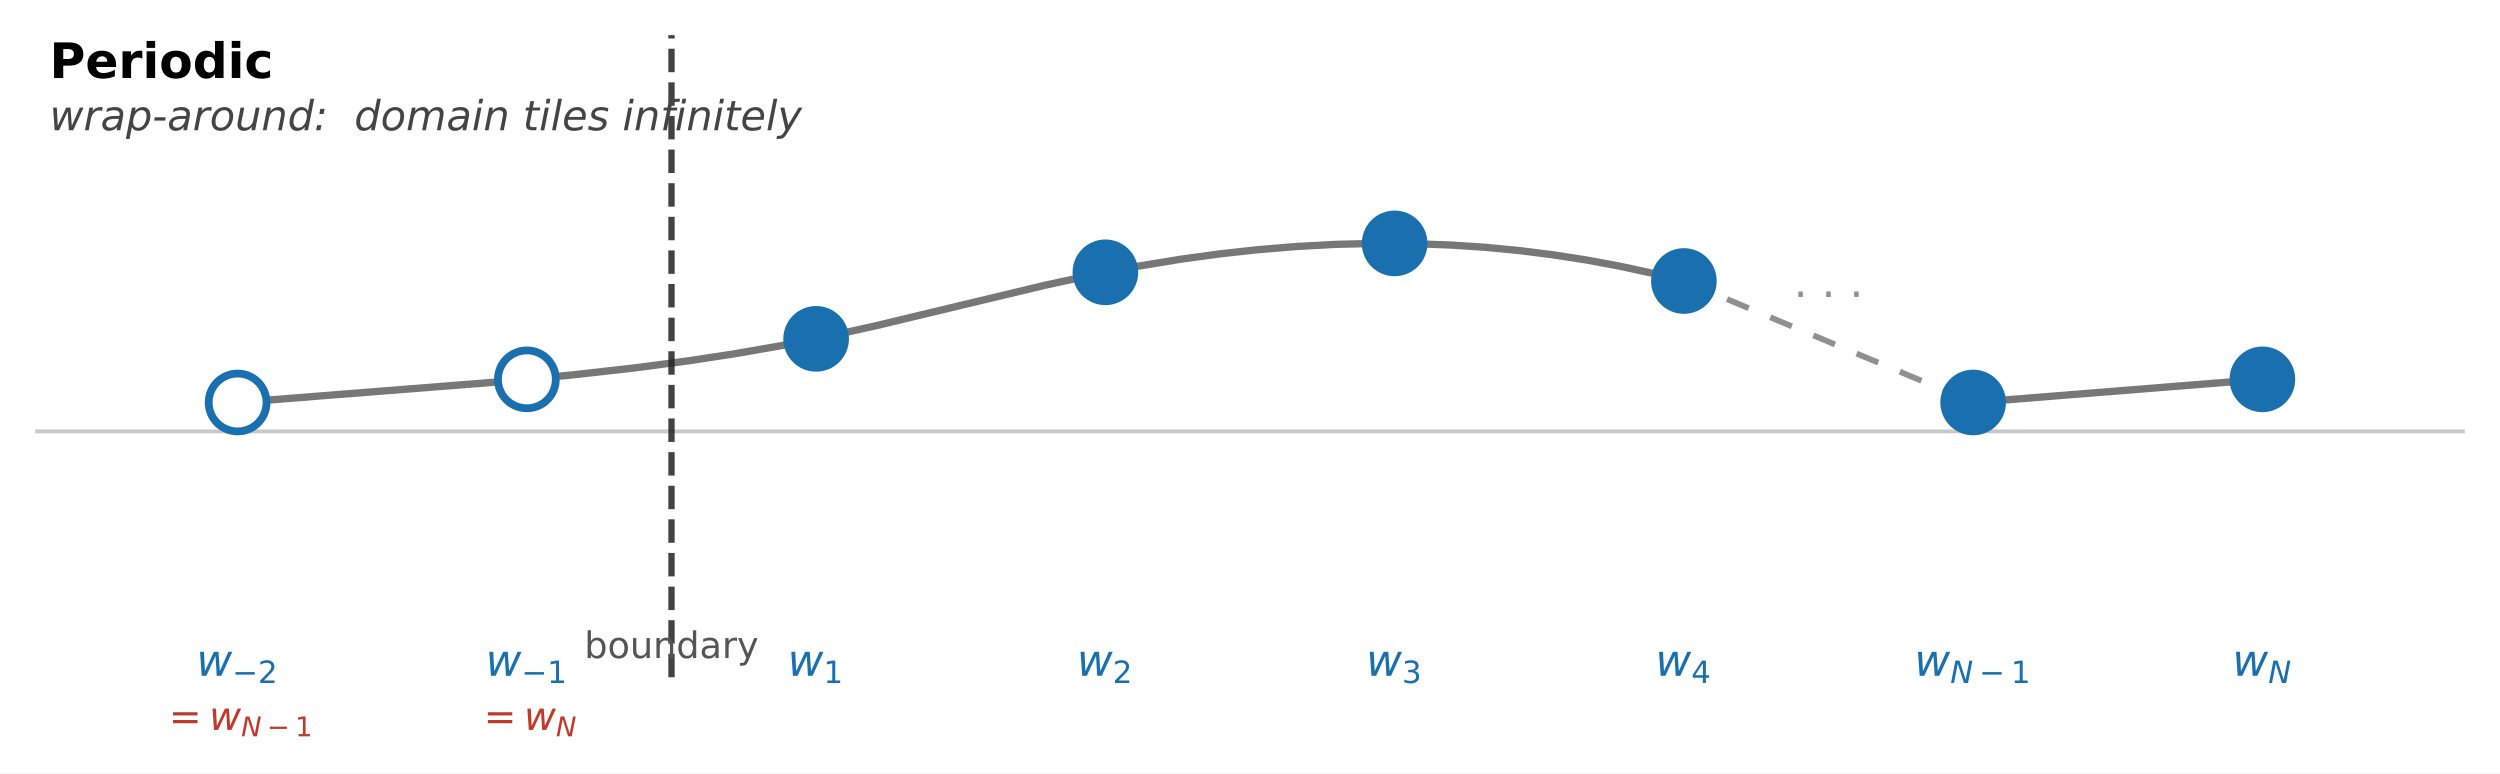
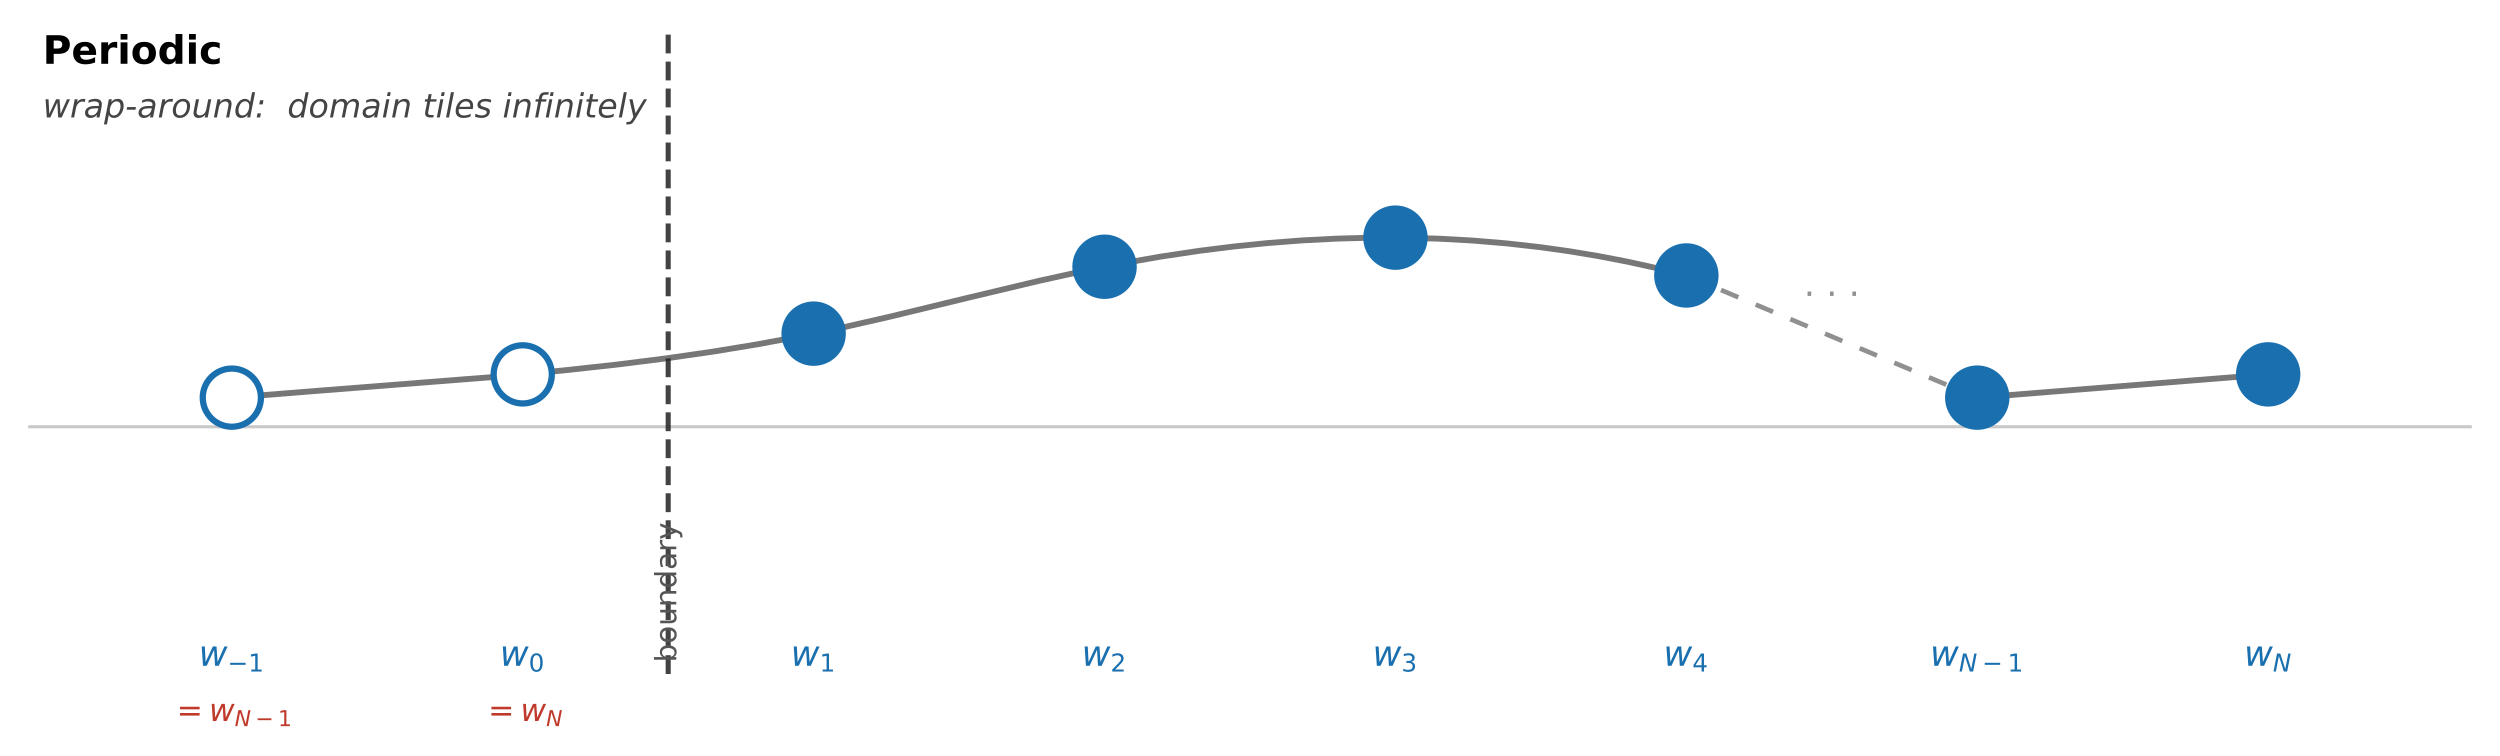
- <svg xmlns="http://www.w3.org/2000/svg" xmlns:xlink="http://www.w3.org/1999/xlink" width="512.4pt" height="158.5pt" viewBox="0 0 512.4 158.5" version="1.1">
+ <svg xmlns="http://www.w3.org/2000/svg" xmlns:xlink="http://www.w3.org/1999/xlink" width="638.4pt" height="193pt" viewBox="0 0 638.4 193" version="1.1">
  <defs>
    <style type="text/css">*{stroke-linejoin: round; stroke-linecap: butt}</style>
  </defs>
  <g id="figure_1">
    <g id="patch_1">
-       <path d="M 0 158.5  L 512.4 158.5  L 512.4 0  L 0 0  z " style="fill: #ffffff" />
+       <path d="M 0 193  L 638.4 193  L 638.4 0  L 0 0  z " style="fill: #ffffff" />
    </g>
    <g id="axes_1">
      <g id="line2d_1">
-         <path d="M 7.2 88.421  L 505.2 88.421  " clip-path="url(#pb1c1eb8bb1)" style="fill: none; stroke: #c8c8c8; stroke-width: 0.8; stroke-linecap: square" />
+         <path d="M 7.2 108.971  L 631.2 108.971  " clip-path="url(#p75dd907934)" style="fill: none; stroke: #c8c8c8; stroke-width: 0.8; stroke-linecap: square" />
      </g>
      <g id="line2d_2">
-         <path d="M 48.7 82.493  L 69.519 80.844  L 102.236 78.266  L 117.107 76.86  L 129.995 75.415  L 140.9 73.978  L 150.814 72.468  L 160.728 70.733  L 169.651 68.955  L 179.565 66.752  L 194.436 63.186  L 214.264 58.444  L 224.178 56.293  L 233.1 54.585  L 242.023 53.123  L 249.954 52.04  L 257.885 51.169  L 265.817 50.515  L 273.748 50.087  L 281.679 49.892  L 289.61 49.938  L 297.541 50.23  L 304.481 50.695  L 311.421 51.36  L 318.361 52.23  L 325.301 53.31  L 332.24 54.604  L 339.18 56.117  L 345.129 57.593  L 345.129 57.593  " clip-path="url(#pb1c1eb8bb1)" style="fill: none; stroke: #555555; stroke-opacity: 0.8; stroke-width: 1.5; stroke-linecap: square" />
+         <path d="M 59.2 101.543  L 81.56 99.76  L 126.281 96.247  L 143.672 94.612  L 157.337 93.12  L 169.759 91.56  L 182.181 89.77  L 193.361 87.932  L 204.542 85.85  L 214.48 83.779  L 226.902 80.947  L 246.778 76.137  L 265.411 71.694  L 276.591 69.23  L 286.529 67.254  L 296.467 65.517  L 306.405 64.031  L 315.101 62.944  L 323.796 62.062  L 332.492 61.392  L 341.188 60.938  L 349.883 60.708  L 358.579 60.708  L 367.275 60.943  L 375.97 61.42  L 384.666 62.145  L 393.361 63.124  L 400.815 64.17  L 408.268 65.411  L 415.722 66.851  L 423.175 68.494  L 430.629 70.343  L 430.629 70.343  " clip-path="url(#p75dd907934)" style="fill: none; stroke: #555555; stroke-opacity: 0.8; stroke-width: 1.5; stroke-linecap: square" />
      </g>
      <g id="line2d_3">
-         <path d="M 345.129 57.593  L 404.414 82.493  " clip-path="url(#pb1c1eb8bb1)" style="fill: none; stroke-dasharray: 4.8,4.8; stroke-dashoffset: 0; stroke: #555555; stroke-opacity: 0.65; stroke-width: 1.2" />
+         <path d="M 430.629 70.343  L 504.914 101.543  " clip-path="url(#p75dd907934)" style="fill: none; stroke-dasharray: 4.8,4.8; stroke-dashoffset: 0; stroke: #555555; stroke-opacity: 0.65; stroke-width: 1.2" />
      </g>
      <g id="line2d_4">
-         <path d="M 404.414 82.493  L 463.7 77.75  " clip-path="url(#pb1c1eb8bb1)" style="fill: none; stroke: #555555; stroke-opacity: 0.8; stroke-width: 1.5; stroke-linecap: square" />
+         <path d="M 504.914 101.543  L 579.2 95.6  " clip-path="url(#p75dd907934)" style="fill: none; stroke: #555555; stroke-opacity: 0.8; stroke-width: 1.5; stroke-linecap: square" />
      </g>
      <g id="text_1">
-         <g style="fill: #555555; opacity: 0.65" transform="translate(367.6206 63.42828) scale(0.09 -0.09)">
+         <g style="fill: #555555; opacity: 0.65" transform="translate(460.6206 78.12828) scale(0.09 -0.09)">
          <defs>
            <path id="DejaVuSans-b7" d="M 684 2619  L 1344 2619  L 1344 1825  L 684 1825  L 684 2619  z " transform="scale(0.015625)" />
            <path id="DejaVuSans-20" transform="scale(0.015625)" />
          </defs>
          <use xlink:href="#DejaVuSans-b7" />
          <use xlink:href="#DejaVuSans-20" transform="translate(31.78711 0)" />
          <use xlink:href="#DejaVuSans-b7" transform="translate(63.57422 0)" />
          <use xlink:href="#DejaVuSans-20" transform="translate(95.36133 0)" />
          <use xlink:href="#DejaVuSans-b7" transform="translate(127.1484 0)" />
        </g>
      </g>
      <g id="line2d_5">
-         <path d="M 137.629 138.814  L 137.629 7.2  " clip-path="url(#pb1c1eb8bb1)" style="fill: none; stroke-dasharray: 4.81,2.08; stroke-dashoffset: 0; stroke: #222222; stroke-opacity: 0.85; stroke-width: 1.3" />
+         <path d="M 170.629 172.114  L 170.629 7.2  " clip-path="url(#p75dd907934)" style="fill: none; stroke-dasharray: 4.81,2.08; stroke-dashoffset: 0; stroke: #222222; stroke-opacity: 0.85; stroke-width: 1.3" />
      </g>
      <g id="text_2">
-         <g style="fill: #555555" transform="translate(119.7604 134.8831) scale(0.075 -0.075)">
+         <g style="fill: #555555" transform="translate(172.6981 169.1429) rotate(-90) scale(0.075 -0.075)">
          <defs>
            <path id="DejaVuSans-62" d="M 3116 1747  Q 3116 2381 2855 2742  Q 2594 3103 2138 3103  Q 1681 3103 1420 2742  Q 1159 2381 1159 1747  Q 1159 1113 1420 752  Q 1681 391 2138 391  Q 2594 391 2855 752  Q 3116 1113 3116 1747  z M 1159 2969  Q 1341 3281 1617 3432  Q 1894 3584 2278 3584  Q 2916 3584 3314 3078  Q 3713 2572 3713 1747  Q 3713 922 3314 415  Q 2916 -91 2278 -91  Q 1894 -91 1617 61  Q 1341 213 1159 525  L 1159 0  L 581 0  L 581 4863  L 1159 4863  L 1159 2969  z " transform="scale(0.015625)" />
            <path id="DejaVuSans-6f" d="M 1959 3097  Q 1497 3097 1228 2736  Q 959 2375 959 1747  Q 959 1119 1226 758  Q 1494 397 1959 397  Q 2419 397 2687 759  Q 2956 1122 2956 1747  Q 2956 2369 2687 2733  Q 2419 3097 1959 3097  z M 1959 3584  Q 2709 3584 3137 3096  Q 3566 2609 3566 1747  Q 3566 888 3137 398  Q 2709 -91 1959 -91  Q 1206 -91 779 398  Q 353 888 353 1747  Q 353 2609 779 3096  Q 1206 3584 1959 3584  z " transform="scale(0.015625)" />
            <path id="DejaVuSans-75" d="M 544 1381  L 544 3500  L 1119 3500  L 1119 1403  Q 1119 906 1312 657  Q 1506 409 1894 409  Q 2359 409 2629 706  Q 2900 1003 2900 1516  L 2900 3500  L 3475 3500  L 3475 0  L 2900 0  L 2900 538  Q 2691 219 2414 64  Q 2138 -91 1772 -91  Q 1169 -91 856 284  Q 544 659 544 1381  z M 1991 3584  L 1991 3584  z " transform="scale(0.015625)" />
            <path id="DejaVuSans-6e" d="M 3513 2113  L 3513 0  L 2938 0  L 2938 2094  Q 2938 2591 2744 2837  Q 2550 3084 2163 3084  Q 1697 3084 1428 2787  Q 1159 2491 1159 1978  L 1159 0  L 581 0  L 581 3500  L 1159 3500  L 1159 2956  Q 1366 3272 1645 3428  Q 1925 3584 2291 3584  Q 2894 3584 3203 3211  Q 3513 2838 3513 2113  z " transform="scale(0.015625)" />
            <path id="DejaVuSans-64" d="M 2906 2969  L 2906 4863  L 3481 4863  L 3481 0  L 2906 0  L 2906 525  Q 2725 213 2448 61  Q 2172 -91 1784 -91  Q 1150 -91 751 415  Q 353 922 353 1747  Q 353 2572 751 3078  Q 1150 3584 1784 3584  Q 2172 3584 2448 3432  Q 2725 3281 2906 2969  z M 947 1747  Q 947 1113 1208 752  Q 1469 391 1925 391  Q 2381 391 2643 752  Q 2906 1113 2906 1747  Q 2906 2381 2643 2742  Q 2381 3103 1925 3103  Q 1469 3103 1208 2742  Q 947 2381 947 1747  z " transform="scale(0.015625)" />
            <path id="DejaVuSans-61" d="M 2194 1759  Q 1497 1759 1228 1600  Q 959 1441 959 1056  Q 959 750 1161 570  Q 1363 391 1709 391  Q 2188 391 2477 730  Q 2766 1069 2766 1631  L 2766 1759  L 2194 1759  z M 3341 1997  L 3341 0  L 2766 0  L 2766 531  Q 2569 213 2275 61  Q 1981 -91 1556 -91  Q 1019 -91 701 211  Q 384 513 384 1019  Q 384 1609 779 1909  Q 1175 2209 1959 2209  L 2766 2209  L 2766 2266  Q 2766 2663 2505 2880  Q 2244 3097 1772 3097  Q 1472 3097 1187 3025  Q 903 2953 641 2809  L 641 3341  Q 956 3463 1253 3523  Q 1550 3584 1831 3584  Q 2591 3584 2966 3190  Q 3341 2797 3341 1997  z " transform="scale(0.015625)" />
            <path id="DejaVuSans-72" d="M 2631 2963  Q 2534 3019 2420 3045  Q 2306 3072 2169 3072  Q 1681 3072 1420 2755  Q 1159 2438 1159 1844  L 1159 0  L 581 0  L 581 3500  L 1159 3500  L 1159 2956  Q 1341 3275 1631 3429  Q 1922 3584 2338 3584  Q 2397 3584 2469 3576  Q 2541 3569 2628 3553  L 2631 2963  z " transform="scale(0.015625)" />
            <path id="DejaVuSans-79" d="M 2059 -325  Q 1816 -950 1584 -1140  Q 1353 -1331 966 -1331  L 506 -1331  L 506 -850  L 844 -850  Q 1081 -850 1212 -737  Q 1344 -625 1503 -206  L 1606 56  L 191 3500  L 800 3500  L 1894 763  L 2988 3500  L 3597 3500  L 2059 -325  z " transform="scale(0.015625)" />
          </defs>
          <use xlink:href="#DejaVuSans-62" />
          <use xlink:href="#DejaVuSans-6f" transform="translate(63.47656 0)" />
          <use xlink:href="#DejaVuSans-75" transform="translate(124.6582 0)" />
          <use xlink:href="#DejaVuSans-6e" transform="translate(188.0371 0)" />
          <use xlink:href="#DejaVuSans-64" transform="translate(251.416 0)" />
          <use xlink:href="#DejaVuSans-61" transform="translate(314.8926 0)" />
          <use xlink:href="#DejaVuSans-72" transform="translate(376.1719 0)" />
          <use xlink:href="#DejaVuSans-79" transform="translate(417.2852 0)" />
        </g>
      </g>
      <g id="text_3">
-         <g style="fill: #1a6faf" transform="translate(40.24 138.5386) scale(0.09 -0.09)">
+         <g style="fill: #1a6faf" transform="translate(50.74 170.0386) scale(0.09 -0.09)">
          <defs>
            <path id="DejaVuSans-Oblique-77" d="M 544 3500  L 1113 3500  L 1259 684  L 2566 3500  L 3231 3500  L 3425 684  L 4666 3500  L 5241 3500  L 3641 0  L 2969 0  L 2797 2900  L 1459 0  L 781 0  L 544 3500  z " transform="scale(0.015625)" />
            <path id="DejaVuSans-2212" d="M 678 2272  L 4684 2272  L 4684 1741  L 678 1741  L 678 2272  z " transform="scale(0.015625)" />
-             <path id="DejaVuSans-32" d="M 1228 531  L 3431 531  L 3431 0  L 469 0  L 469 531  Q 828 903 1448 1529  Q 2069 2156 2228 2338  Q 2531 2678 2651 2914  Q 2772 3150 2772 3378  Q 2772 3750 2511 3984  Q 2250 4219 1831 4219  Q 1534 4219 1204 4116  Q 875 4013 500 3803  L 500 4441  Q 881 4594 1212 4672  Q 1544 4750 1819 4750  Q 2544 4750 2975 4387  Q 3406 4025 3406 3419  Q 3406 3131 3298 2873  Q 3191 2616 2906 2266  Q 2828 2175 2409 1742  Q 1991 1309 1228 531  z " transform="scale(0.015625)" />
+             <path id="DejaVuSans-31" d="M 794 531  L 1825 531  L 1825 4091  L 703 3866  L 703 4441  L 1819 4666  L 2450 4666  L 2450 531  L 3481 531  L 3481 0  L 794 0  L 794 531  z " transform="scale(0.015625)" />
          </defs>
          <use xlink:href="#DejaVuSans-Oblique-77" transform="translate(0 0.3125)" />
          <use xlink:href="#DejaVuSans-2212" transform="translate(81.78711 -16.09375) scale(0.7)" />
-           <use xlink:href="#DejaVuSans-32" transform="translate(140.4395 -16.09375) scale(0.7)" />
+           <use xlink:href="#DejaVuSans-31" transform="translate(140.4395 -16.09375) scale(0.7)" />
        </g>
      </g>
      <g id="text_4">
-         <g style="fill: #c03a2b" transform="translate(33.06 149.6359) scale(0.08 -0.08)">
+         <g style="fill: #c03a2b" transform="translate(43.56 184.1359) scale(0.08 -0.08)">
          <defs>
            <path id="DejaVuSans-3d" d="M 678 2906  L 4684 2906  L 4684 2381  L 678 2381  L 678 2906  z M 678 1631  L 4684 1631  L 4684 1100  L 678 1100  L 678 1631  z " transform="scale(0.015625)" />
            <path id="DejaVuSans-Oblique-4e" d="M 1081 4666  L 1931 4666  L 3219 666  L 4000 4666  L 4616 4666  L 3706 0  L 2853 0  L 1569 4025  L 788 0  L 172 0  L 1081 4666  z " transform="scale(0.015625)" />
-             <path id="DejaVuSans-31" d="M 794 531  L 1825 531  L 1825 4091  L 703 3866  L 703 4441  L 1819 4666  L 2450 4666  L 2450 531  L 3481 531  L 3481 0  L 794 0  L 794 531  z " transform="scale(0.015625)" />
          </defs>
          <use xlink:href="#DejaVuSans-3d" transform="translate(19.48242 0.3125)" />
          <use xlink:href="#DejaVuSans-Oblique-77" transform="translate(122.7539 0.3125)" />
          <use xlink:href="#DejaVuSans-Oblique-4e" transform="translate(204.541 -16.09375) scale(0.7)" />
          <use xlink:href="#DejaVuSans-2212" transform="translate(270.542 -16.09375) scale(0.7)" />
          <use xlink:href="#DejaVuSans-31" transform="translate(342.832 -16.09375) scale(0.7)" />
        </g>
      </g>
      <g id="text_5">
-         <g style="fill: #1a6faf" transform="translate(99.52571 138.5386) scale(0.09 -0.09)">
-           <use xlink:href="#DejaVuSans-Oblique-77" transform="translate(0 0.3125)" />
-           <use xlink:href="#DejaVuSans-2212" transform="translate(81.78711 -16.09375) scale(0.7)" />
-           <use xlink:href="#DejaVuSans-31" transform="translate(140.4395 -16.09375) scale(0.7)" />
+         <g style="fill: #1a6faf" transform="translate(127.6357 170.0386) scale(0.09 -0.09)">
+           <defs>
+             <path id="DejaVuSans-30" d="M 2034 4250  Q 1547 4250 1301 3770  Q 1056 3291 1056 2328  Q 1056 1369 1301 889  Q 1547 409 2034 409  Q 2525 409 2770 889  Q 3016 1369 3016 2328  Q 3016 3291 2770 3770  Q 2525 4250 2034 4250  z M 2034 4750  Q 2819 4750 3233 4129  Q 3647 3509 3647 2328  Q 3647 1150 3233 529  Q 2819 -91 2034 -91  Q 1250 -91 836 529  Q 422 1150 422 2328  Q 422 3509 836 4129  Q 1250 4750 2034 4750  z " transform="scale(0.015625)" />
+           </defs>
+           <use xlink:href="#DejaVuSans-Oblique-77" transform="translate(0 0.3125)" />
+           <use xlink:href="#DejaVuSans-30" transform="translate(81.78711 -16.09375) scale(0.7)" />
        </g>
      </g>
      <g id="text_6">
-         <g style="fill: #c03a2b" transform="translate(97.58571 149.6359) scale(0.08 -0.08)">
+         <g style="fill: #c03a2b" transform="translate(123.0857 184.1359) scale(0.08 -0.08)">
          <use xlink:href="#DejaVuSans-3d" transform="translate(19.48242 0.3125)" />
          <use xlink:href="#DejaVuSans-Oblique-77" transform="translate(122.7539 0.3125)" />
          <use xlink:href="#DejaVuSans-Oblique-4e" transform="translate(204.541 -16.09375) scale(0.7)" />
        </g>
      </g>
      <g id="text_7">
-         <g style="fill: #1a6faf" transform="translate(161.4214 138.5386) scale(0.09 -0.09)">
+         <g style="fill: #1a6faf" transform="translate(201.9214 170.0386) scale(0.09 -0.09)">
          <use xlink:href="#DejaVuSans-Oblique-77" transform="translate(0 0.3125)" />
          <use xlink:href="#DejaVuSans-31" transform="translate(81.78711 -16.09375) scale(0.7)" />
        </g>
      </g>
      <g id="text_8">
-         <g style="fill: #1a6faf" transform="translate(220.7071 138.5386) scale(0.09 -0.09)">
+         <g style="fill: #1a6faf" transform="translate(276.2071 170.0386) scale(0.09 -0.09)">
+           <defs>
+             <path id="DejaVuSans-32" d="M 1228 531  L 3431 531  L 3431 0  L 469 0  L 469 531  Q 828 903 1448 1529  Q 2069 2156 2228 2338  Q 2531 2678 2651 2914  Q 2772 3150 2772 3378  Q 2772 3750 2511 3984  Q 2250 4219 1831 4219  Q 1534 4219 1204 4116  Q 875 4013 500 3803  L 500 4441  Q 881 4594 1212 4672  Q 1544 4750 1819 4750  Q 2544 4750 2975 4387  Q 3406 4025 3406 3419  Q 3406 3131 3298 2873  Q 3191 2616 2906 2266  Q 2828 2175 2409 1742  Q 1991 1309 1228 531  z " transform="scale(0.015625)" />
+           </defs>
          <use xlink:href="#DejaVuSans-Oblique-77" transform="translate(0 0.3125)" />
          <use xlink:href="#DejaVuSans-32" transform="translate(81.78711 -16.09375) scale(0.7)" />
        </g>
      </g>
      <g id="text_9">
-         <g style="fill: #1a6faf" transform="translate(279.9929 138.5386) scale(0.09 -0.09)">
+         <g style="fill: #1a6faf" transform="translate(350.4929 170.0386) scale(0.09 -0.09)">
          <defs>
            <path id="DejaVuSans-33" d="M 2597 2516  Q 3050 2419 3304 2112  Q 3559 1806 3559 1356  Q 3559 666 3084 287  Q 2609 -91 1734 -91  Q 1441 -91 1130 -33  Q 819 25 488 141  L 488 750  Q 750 597 1062 519  Q 1375 441 1716 441  Q 2309 441 2620 675  Q 2931 909 2931 1356  Q 2931 1769 2642 2001  Q 2353 2234 1838 2234  L 1294 2234  L 1294 2753  L 1863 2753  Q 2328 2753 2575 2939  Q 2822 3125 2822 3475  Q 2822 3834 2567 4026  Q 2313 4219 1838 4219  Q 1578 4219 1281 4162  Q 984 4106 628 3988  L 628 4550  Q 988 4650 1302 4700  Q 1616 4750 1894 4750  Q 2613 4750 3031 4423  Q 3450 4097 3450 3541  Q 3450 3153 3228 2886  Q 3006 2619 2597 2516  z " transform="scale(0.015625)" />
          </defs>
          <use xlink:href="#DejaVuSans-Oblique-77" transform="translate(0 0.3125)" />
          <use xlink:href="#DejaVuSans-33" transform="translate(81.78711 -16.09375) scale(0.7)" />
        </g>
      </g>
      <g id="text_10">
-         <g style="fill: #1a6faf" transform="translate(339.2786 138.5386) scale(0.09 -0.09)">
+         <g style="fill: #1a6faf" transform="translate(424.7786 170.0386) scale(0.09 -0.09)">
          <defs>
            <path id="DejaVuSans-34" d="M 2419 4116  L 825 1625  L 2419 1625  L 2419 4116  z M 2253 4666  L 3047 4666  L 3047 1625  L 3713 1625  L 3713 1100  L 3047 1100  L 3047 0  L 2419 0  L 2419 1100  L 313 1100  L 313 1709  L 2253 4666  z " transform="scale(0.015625)" />
          </defs>
          <use xlink:href="#DejaVuSans-Oblique-77" transform="translate(0 0.3125)" />
          <use xlink:href="#DejaVuSans-34" transform="translate(81.78711 -16.09375) scale(0.7)" />
        </g>
      </g>
      <g id="text_11">
-         <g style="fill: #1a6faf" transform="translate(392.3543 138.5386) scale(0.09 -0.09)">
+         <g style="fill: #1a6faf" transform="translate(492.8543 170.0386) scale(0.09 -0.09)">
          <use xlink:href="#DejaVuSans-Oblique-77" transform="translate(0 0.3125)" />
          <use xlink:href="#DejaVuSans-Oblique-4e" transform="translate(81.78711 -16.09375) scale(0.7)" />
          <use xlink:href="#DejaVuSans-2212" transform="translate(147.7881 -16.09375) scale(0.7)" />
          <use xlink:href="#DejaVuSans-31" transform="translate(220.0781 -16.09375) scale(0.7)" />
        </g>
      </g>
      <g id="text_12">
-         <g style="fill: #1a6faf" transform="translate(457.535 138.5386) scale(0.09 -0.09)">
+         <g style="fill: #1a6faf" transform="translate(573.035 170.0386) scale(0.09 -0.09)">
          <use xlink:href="#DejaVuSans-Oblique-77" transform="translate(0 0.3125)" />
          <use xlink:href="#DejaVuSans-Oblique-4e" transform="translate(81.78711 -16.09375) scale(0.7)" />
        </g>
      </g>
      <g id="text_13">
-         <g transform="translate(10.16429 15.98415) scale(0.1 -0.1)">
+         <g transform="translate(10.91429 16.28415) scale(0.1 -0.1)">
          <defs>
            <path id="DejaVuSans-Bold-50" d="M 588 4666  L 2584 4666  Q 3475 4666 3951 4270  Q 4428 3875 4428 3144  Q 4428 2409 3951 2014  Q 3475 1619 2584 1619  L 1791 1619  L 1791 0  L 588 0  L 588 4666  z M 1791 3794  L 1791 2491  L 2456 2491  Q 2806 2491 2997 2661  Q 3188 2831 3188 3144  Q 3188 3456 2997 3625  Q 2806 3794 2456 3794  L 1791 3794  z " transform="scale(0.015625)" />
            <path id="DejaVuSans-Bold-65" d="M 4031 1759  L 4031 1441  L 1416 1441  Q 1456 1047 1700 850  Q 1944 653 2381 653  Q 2734 653 3104 758  Q 3475 863 3866 1075  L 3866 213  Q 3469 63 3072 -14  Q 2675 -91 2278 -91  Q 1328 -91 801 392  Q 275 875 275 1747  Q 275 2603 792 3093  Q 1309 3584 2216 3584  Q 3041 3584 3536 3087  Q 4031 2591 4031 1759  z M 2881 2131  Q 2881 2450 2695 2645  Q 2509 2841 2209 2841  Q 1884 2841 1681 2658  Q 1478 2475 1428 2131  L 2881 2131  z " transform="scale(0.015625)" />
            <path id="DejaVuSans-Bold-72" d="M 3138 2547  Q 2991 2616 2845 2648  Q 2700 2681 2553 2681  Q 2122 2681 1889 2404  Q 1656 2128 1656 1613  L 1656 0  L 538 0  L 538 3500  L 1656 3500  L 1656 2925  Q 1872 3269 2151 3426  Q 2431 3584 2822 3584  Q 2878 3584 2943 3579  Q 3009 3575 3134 3559  L 3138 2547  z " transform="scale(0.015625)" />
            <path id="DejaVuSans-Bold-69" d="M 538 3500  L 1656 3500  L 1656 0  L 538 0  L 538 3500  z M 538 4863  L 1656 4863  L 1656 3950  L 538 3950  L 538 4863  z " transform="scale(0.015625)" />
            <path id="DejaVuSans-Bold-6f" d="M 2203 2784  Q 1831 2784 1636 2517  Q 1441 2250 1441 1747  Q 1441 1244 1636 976  Q 1831 709 2203 709  Q 2569 709 2762 976  Q 2956 1244 2956 1747  Q 2956 2250 2762 2517  Q 2569 2784 2203 2784  z M 2203 3584  Q 3106 3584 3614 3096  Q 4122 2609 4122 1747  Q 4122 884 3614 396  Q 3106 -91 2203 -91  Q 1297 -91 786 396  Q 275 884 275 1747  Q 275 2609 786 3096  Q 1297 3584 2203 3584  z " transform="scale(0.015625)" />
            <path id="DejaVuSans-Bold-64" d="M 2919 2988  L 2919 4863  L 4044 4863  L 4044 0  L 2919 0  L 2919 506  Q 2688 197 2409 53  Q 2131 -91 1766 -91  Q 1119 -91 703 423  Q 288 938 288 1747  Q 288 2556 703 3070  Q 1119 3584 1766 3584  Q 2128 3584 2408 3439  Q 2688 3294 2919 2988  z M 2181 722  Q 2541 722 2730 984  Q 2919 1247 2919 1747  Q 2919 2247 2730 2509  Q 2541 2772 2181 2772  Q 1825 2772 1636 2509  Q 1447 2247 1447 1747  Q 1447 1247 1636 984  Q 1825 722 2181 722  z " transform="scale(0.015625)" />
            <path id="DejaVuSans-Bold-63" d="M 3366 3391  L 3366 2478  Q 3138 2634 2908 2709  Q 2678 2784 2431 2784  Q 1963 2784 1702 2511  Q 1441 2238 1441 1747  Q 1441 1256 1702 982  Q 1963 709 2431 709  Q 2694 709 2930 787  Q 3166 866 3366 1019  L 3366 103  Q 3103 6 2833 -42  Q 2563 -91 2291 -91  Q 1344 -91 809 395  Q 275 881 275 1747  Q 275 2613 809 3098  Q 1344 3584 2291 3584  Q 2566 3584 2833 3536  Q 3100 3488 3366 3391  z " transform="scale(0.015625)" />
          </defs>
          <use xlink:href="#DejaVuSans-Bold-50" />
          <use xlink:href="#DejaVuSans-Bold-65" transform="translate(73.29102 0)" />
          <use xlink:href="#DejaVuSans-Bold-72" transform="translate(141.1133 0)" />
          <use xlink:href="#DejaVuSans-Bold-69" transform="translate(190.4297 0)" />
          <use xlink:href="#DejaVuSans-Bold-6f" transform="translate(224.707 0)" />
          <use xlink:href="#DejaVuSans-Bold-64" transform="translate(293.4082 0)" />
          <use xlink:href="#DejaVuSans-Bold-69" transform="translate(364.9902 0)" />
          <use xlink:href="#DejaVuSans-Bold-63" transform="translate(399.2676 0)" />
        </g>
      </g>
      <g id="text_14">
-         <g style="fill: #444444" transform="translate(10.16429 26.70153) scale(0.085 -0.085)">
+         <g style="fill: #444444" transform="translate(10.91429 30.00153) scale(0.085 -0.085)">
          <defs>
            <path id="DejaVuSans-Oblique-72" d="M 2853 2969  Q 2766 3016 2653 3041  Q 2541 3066 2413 3066  Q 1953 3066 1609 2717  Q 1266 2369 1153 1784  L 800 0  L 225 0  L 909 3500  L 1484 3500  L 1375 2956  Q 1603 3259 1920 3421  Q 2238 3584 2597 3584  Q 2691 3584 2781 3573  Q 2872 3563 2963 3538  L 2853 2969  z " transform="scale(0.015625)" />
            <path id="DejaVuSans-Oblique-61" d="M 3438 1997  L 3047 0  L 2472 0  L 2578 531  Q 2325 219 2001 64  Q 1678 -91 1281 -91  Q 834 -91 548 182  Q 263 456 263 884  Q 263 1497 752 1853  Q 1241 2209 2100 2209  L 2900 2209  L 2931 2363  Q 2938 2388 2941 2417  Q 2944 2447 2944 2509  Q 2944 2788 2717 2942  Q 2491 3097 2081 3097  Q 1800 3097 1504 3025  Q 1209 2953 897 2809  L 997 3341  Q 1322 3463 1633 3523  Q 1944 3584 2234 3584  Q 2853 3584 3176 3315  Q 3500 3047 3500 2534  Q 3500 2431 3484 2292  Q 3469 2153 3438 1997  z M 2816 1759  L 2241 1759  Q 1534 1759 1195 1570  Q 856 1381 856 984  Q 856 709 1029 553  Q 1203 397 1509 397  Q 1978 397 2328 733  Q 2678 1069 2791 1631  L 2816 1759  z " transform="scale(0.015625)" />
            <path id="DejaVuSans-Oblique-70" d="M 3175 2156  Q 3175 2616 2975 2859  Q 2775 3103 2400 3103  Q 2144 3103 1911 2972  Q 1678 2841 1497 2591  Q 1319 2344 1212 1994  Q 1106 1644 1106 1300  Q 1106 863 1306 627  Q 1506 391 1875 391  Q 2147 391 2380 519  Q 2613 647 2778 891  Q 2956 1147 3065 1494  Q 3175 1841 3175 2156  z M 1394 2969  Q 1625 3272 1939 3428  Q 2253 3584 2638 3584  Q 3175 3584 3472 3232  Q 3769 2881 3769 2247  Q 3769 1728 3584 1258  Q 3400 788 3053 416  Q 2822 169 2531 39  Q 2241 -91 1919 -91  Q 1547 -91 1294 64  Q 1041 219 916 525  L 556 -1331  L -19 -1331  L 922 3500  L 1497 3500  L 1394 2969  z " transform="scale(0.015625)" />
            <path id="DejaVuSans-Oblique-2d" d="M 391 2009  L 2075 2009  L 1978 1497  L 288 1497  L 391 2009  z " transform="scale(0.015625)" />
            <path id="DejaVuSans-Oblique-6f" d="M 1625 -91  Q 1009 -91 651 289  Q 294 669 294 1325  Q 294 1706 417 2101  Q 541 2497 738 2766  Q 1047 3184 1428 3384  Q 1809 3584 2291 3584  Q 2888 3584 3255 3212  Q 3622 2841 3622 2241  Q 3622 1825 3500 1412  Q 3378 1000 3181 728  Q 2875 309 2494 109  Q 2113 -91 1625 -91  z M 891 1344  Q 891 869 1089 633  Q 1288 397 1691 397  Q 2269 397 2648 901  Q 3028 1406 3028 2181  Q 3028 2634 2825 2865  Q 2622 3097 2228 3097  Q 1903 3097 1650 2945  Q 1397 2794 1197 2484  Q 1050 2253 970 1956  Q 891 1659 891 1344  z " transform="scale(0.015625)" />
            <path id="DejaVuSans-Oblique-75" d="M 428 1388  L 838 3500  L 1416 3500  L 1006 1409  Q 975 1256 961 1147  Q 947 1038 947 966  Q 947 700 1109 554  Q 1272 409 1569 409  Q 2031 409 2368 721  Q 2706 1034 2809 1563  L 3194 3500  L 3769 3500  L 3091 0  L 2516 0  L 2631 550  Q 2388 244 2052 76  Q 1716 -91 1338 -91  Q 878 -91 622 161  Q 366 413 366 863  Q 366 956 381 1097  Q 397 1238 428 1388  z " transform="scale(0.015625)" />
            <path id="DejaVuSans-Oblique-6e" d="M 3566 2113  L 3156 0  L 2578 0  L 2988 2091  Q 3016 2238 3031 2350  Q 3047 2463 3047 2528  Q 3047 2791 2881 2937  Q 2716 3084 2419 3084  Q 1956 3084 1622 2776  Q 1288 2469 1184 1941  L 800 0  L 225 0  L 903 3500  L 1478 3500  L 1363 2950  Q 1603 3253 1940 3418  Q 2278 3584 2650 3584  Q 3113 3584 3367 3334  Q 3622 3084 3622 2631  Q 3622 2519 3608 2391  Q 3594 2263 3566 2113  z " transform="scale(0.015625)" />
            <path id="DejaVuSans-Oblique-64" d="M 2675 525  Q 2444 222 2128 65  Q 1813 -91 1428 -91  Q 903 -91 598 267  Q 294 625 294 1247  Q 294 1766 478 2236  Q 663 2706 1013 3078  Q 1244 3325 1534 3454  Q 1825 3584 2144 3584  Q 2481 3584 2739 3421  Q 2997 3259 3138 2956  L 3513 4863  L 4091 4863  L 3144 0  L 2566 0  L 2675 525  z M 891 1350  Q 891 897 1095 644  Q 1300 391 1663 391  Q 1931 391 2161 520  Q 2391 650 2566 903  Q 2750 1166 2856 1509  Q 2963 1853 2963 2188  Q 2963 2622 2758 2865  Q 2553 3109 2194 3109  Q 1922 3109 1687 2981  Q 1453 2853 1288 2613  Q 1106 2353 998 2009  Q 891 1666 891 1350  z " transform="scale(0.015625)" />
            <path id="DejaVuSans-Oblique-3a" d="M 978 3309  L 1638 3309  L 1484 2516  L 825 2516  L 978 3309  z M 488 794  L 1147 794  L 991 0  L 331 0  L 488 794  z " transform="scale(0.015625)" />
            <path id="DejaVuSans-Oblique-20" transform="scale(0.015625)" />
            <path id="DejaVuSans-Oblique-6d" d="M 5747 2113  L 5338 0  L 4763 0  L 5166 2094  Q 5191 2228 5203 2325  Q 5216 2422 5216 2491  Q 5216 2772 5059 2928  Q 4903 3084 4622 3084  Q 4203 3084 3875 2770  Q 3547 2456 3450 1953  L 3066 0  L 2491 0  L 2900 2094  Q 2925 2209 2937 2307  Q 2950 2406 2950 2484  Q 2950 2769 2794 2926  Q 2638 3084 2363 3084  Q 1938 3084 1609 2770  Q 1281 2456 1184 1953  L 800 0  L 225 0  L 909 3500  L 1484 3500  L 1375 2956  Q 1609 3263 1923 3423  Q 2238 3584 2597 3584  Q 2978 3584 3223 3384  Q 3469 3184 3519 2828  Q 3781 3197 4126 3390  Q 4472 3584 4856 3584  Q 5306 3584 5551 3325  Q 5797 3066 5797 2591  Q 5797 2488 5784 2364  Q 5772 2241 5747 2113  z " transform="scale(0.015625)" />
            <path id="DejaVuSans-Oblique-69" d="M 1172 4863  L 1747 4863  L 1606 4134  L 1031 4134  L 1172 4863  z M 909 3500  L 1484 3500  L 800 0  L 225 0  L 909 3500  z " transform="scale(0.015625)" />
            <path id="DejaVuSans-Oblique-74" d="M 2706 3500  L 2619 3053  L 1472 3053  L 1100 1153  Q 1081 1047 1072 975  Q 1063 903 1063 863  Q 1063 663 1183 572  Q 1303 481 1569 481  L 2150 481  L 2053 0  L 1503 0  Q 991 0 739 200  Q 488 400 488 806  Q 488 878 497 964  Q 506 1050 525 1153  L 897 3053  L 409 3053  L 500 3500  L 978 3500  L 1172 4494  L 1747 4494  L 1556 3500  L 2706 3500  z " transform="scale(0.015625)" />
            <path id="DejaVuSans-Oblique-6c" d="M 1172 4863  L 1747 4863  L 800 0  L 225 0  L 1172 4863  z " transform="scale(0.015625)" />
            <path id="DejaVuSans-Oblique-65" d="M 3078 2063  Q 3088 2113 3092 2166  Q 3097 2219 3097 2272  Q 3097 2653 2873 2875  Q 2650 3097 2266 3097  Q 1838 3097 1509 2826  Q 1181 2556 1013 2059  L 3078 2063  z M 3578 1613  L 903 1613  Q 884 1494 878 1425  Q 872 1356 872 1306  Q 872 872 1139 634  Q 1406 397 1894 397  Q 2269 397 2603 481  Q 2938 566 3225 728  L 3116 159  Q 2806 34 2476 -28  Q 2147 -91 1806 -91  Q 1078 -91 686 257  Q 294 606 294 1247  Q 294 1794 489 2264  Q 684 2734 1063 3103  Q 1306 3334 1642 3459  Q 1978 3584 2356 3584  Q 2950 3584 3301 3228  Q 3653 2872 3653 2272  Q 3653 2128 3634 1964  Q 3616 1800 3578 1613  z " transform="scale(0.015625)" />
            <path id="DejaVuSans-Oblique-73" d="M 3200 3397  L 3091 2853  Q 2863 2978 2609 3040  Q 2356 3103 2088 3103  Q 1634 3103 1373 2948  Q 1113 2794 1113 2528  Q 1113 2219 1719 2053  Q 1766 2041 1788 2034  L 1972 1978  Q 2547 1819 2739 1644  Q 2931 1469 2931 1166  Q 2931 609 2489 259  Q 2047 -91 1331 -91  Q 1053 -91 747 -37  Q 441 16 72 128  L 184 722  Q 500 559 806 475  Q 1113 391 1394 391  Q 1816 391 2080 572  Q 2344 753 2344 1031  Q 2344 1331 1650 1516  L 1591 1531  L 1394 1581  Q 956 1697 753 1886  Q 550 2075 550 2369  Q 550 2928 970 3256  Q 1391 3584 2113 3584  Q 2397 3584 2667 3537  Q 2938 3491 3200 3397  z " transform="scale(0.015625)" />
            <path id="DejaVuSans-Oblique-66" d="M 3059 4863  L 2969 4384  L 2419 4384  Q 2106 4384 1964 4261  Q 1822 4138 1753 3809  L 1691 3500  L 2638 3500  L 2553 3053  L 1606 3053  L 1013 0  L 434 0  L 1031 3053  L 481 3053  L 563 3500  L 1113 3500  L 1159 3744  Q 1278 4363 1576 4613  Q 1875 4863 2516 4863  L 3059 4863  z " transform="scale(0.015625)" />
            <path id="DejaVuSans-Oblique-79" d="M 1588 -325  Q 1188 -997 936 -1164  Q 684 -1331 294 -1331  L -159 -1331  L -63 -850  L 269 -850  Q 509 -850 678 -719  Q 847 -588 1056 -206  L 1234 128  L 459 3500  L 1069 3500  L 1650 819  L 3256 3500  L 3859 3500  L 1588 -325  z " transform="scale(0.015625)" />
          </defs>
          <use xlink:href="#DejaVuSans-Oblique-77" />
          <use xlink:href="#DejaVuSans-Oblique-72" transform="translate(81.78711 0)" />
          <use xlink:href="#DejaVuSans-Oblique-61" transform="translate(122.9004 0)" />
          <use xlink:href="#DejaVuSans-Oblique-70" transform="translate(184.1797 0)" />
          <use xlink:href="#DejaVuSans-Oblique-2d" transform="translate(247.6562 0)" />
          <use xlink:href="#DejaVuSans-Oblique-61" transform="translate(283.7402 0)" />
          <use xlink:href="#DejaVuSans-Oblique-72" transform="translate(345.0195 0)" />
          <use xlink:href="#DejaVuSans-Oblique-6f" transform="translate(386.1328 0)" />
          <use xlink:href="#DejaVuSans-Oblique-75" transform="translate(447.3145 0)" />
          <use xlink:href="#DejaVuSans-Oblique-6e" transform="translate(510.6934 0)" />
          <use xlink:href="#DejaVuSans-Oblique-64" transform="translate(574.0723 0)" />
          <use xlink:href="#DejaVuSans-Oblique-3a" transform="translate(637.5488 0)" />
          <use xlink:href="#DejaVuSans-Oblique-20" transform="translate(671.2402 0)" />
          <use xlink:href="#DejaVuSans-Oblique-20" transform="translate(703.0273 0)" />
          <use xlink:href="#DejaVuSans-Oblique-64" transform="translate(734.8145 0)" />
          <use xlink:href="#DejaVuSans-Oblique-6f" transform="translate(798.291 0)" />
          <use xlink:href="#DejaVuSans-Oblique-6d" transform="translate(859.4727 0)" />
          <use xlink:href="#DejaVuSans-Oblique-61" transform="translate(956.8848 0)" />
          <use xlink:href="#DejaVuSans-Oblique-69" transform="translate(1018.164 0)" />
          <use xlink:href="#DejaVuSans-Oblique-6e" transform="translate(1045.947 0)" />
          <use xlink:href="#DejaVuSans-Oblique-20" transform="translate(1109.326 0)" />
          <use xlink:href="#DejaVuSans-Oblique-74" transform="translate(1141.113 0)" />
          <use xlink:href="#DejaVuSans-Oblique-69" transform="translate(1180.322 0)" />
          <use xlink:href="#DejaVuSans-Oblique-6c" transform="translate(1208.105 0)" />
          <use xlink:href="#DejaVuSans-Oblique-65" transform="translate(1235.889 0)" />
          <use xlink:href="#DejaVuSans-Oblique-73" transform="translate(1297.412 0)" />
          <use xlink:href="#DejaVuSans-Oblique-20" transform="translate(1349.512 0)" />
          <use xlink:href="#DejaVuSans-Oblique-69" transform="translate(1381.299 0)" />
          <use xlink:href="#DejaVuSans-Oblique-6e" transform="translate(1409.082 0)" />
          <use xlink:href="#DejaVuSans-Oblique-66" transform="translate(1472.461 0)" />
          <use xlink:href="#DejaVuSans-Oblique-69" transform="translate(1507.666 0)" />
          <use xlink:href="#DejaVuSans-Oblique-6e" transform="translate(1535.449 0)" />
          <use xlink:href="#DejaVuSans-Oblique-69" transform="translate(1598.828 0)" />
          <use xlink:href="#DejaVuSans-Oblique-74" transform="translate(1626.611 0)" />
          <use xlink:href="#DejaVuSans-Oblique-65" transform="translate(1665.82 0)" />
          <use xlink:href="#DejaVuSans-Oblique-6c" transform="translate(1727.344 0)" />
          <use xlink:href="#DejaVuSans-Oblique-79" transform="translate(1755.127 0)" />
        </g>
      </g>
      <g id="patch_2">
-         <path d="M 48.7 88.421  C 50.272 88.421 51.78 87.797 52.892 86.685  C 54.004 85.573 54.629 84.065 54.629 82.493  C 54.629 80.921 54.004 79.412 52.892 78.301  C 51.78 77.189 50.272 76.564 48.7 76.564  C 47.128 76.564 45.62 77.189 44.508 78.301  C 43.396 79.412 42.771 80.921 42.771 82.493  C 42.771 84.065 43.396 85.573 44.508 86.685  C 45.62 87.797 47.128 88.421 48.7 88.421  z " style="fill: #ffffff; stroke: #1a6faf; stroke-width: 1.6; stroke-linejoin: miter" />
+         <path d="M 59.2 108.971  C 61.17 108.971 63.06 108.189 64.453 106.796  C 65.846 105.403 66.629 103.513 66.629 101.543  C 66.629 99.573 65.846 97.683 64.453 96.29  C 63.06 94.897 61.17 94.114 59.2 94.114  C 57.23 94.114 55.34 94.897 53.947 96.29  C 52.554 97.683 51.771 99.573 51.771 101.543  C 51.771 103.513 52.554 105.403 53.947 106.796  C 55.34 108.189 57.23 108.971 59.2 108.971  z " style="fill: #ffffff; stroke: #1a6faf; stroke-width: 1.6; stroke-linejoin: miter" />
      </g>
      <g id="patch_3">
-         <path d="M 107.986 83.679  C 109.558 83.679 111.066 83.054 112.178 81.942  C 113.29 80.83 113.914 79.322 113.914 77.75  C 113.914 76.178 113.29 74.67 112.178 73.558  C 111.066 72.446 109.558 71.821 107.986 71.821  C 106.413 71.821 104.905 72.446 103.794 73.558  C 102.682 74.67 102.057 76.178 102.057 77.75  C 102.057 79.322 102.682 80.83 103.794 81.942  C 104.905 83.054 106.413 83.679 107.986 83.679  z " style="fill: #ffffff; stroke: #1a6faf; stroke-width: 1.6; stroke-linejoin: miter" />
+         <path d="M 133.486 103.029  C 135.456 103.029 137.345 102.246 138.739 100.853  C 140.132 99.46 140.914 97.57 140.914 95.6  C 140.914 93.63 140.132 91.74 138.739 90.347  C 137.345 88.954 135.456 88.171 133.486 88.171  C 131.516 88.171 129.626 88.954 128.233 90.347  C 126.84 91.74 126.057 93.63 126.057 95.6  C 126.057 97.57 126.84 99.46 128.233 100.853  C 129.626 102.246 131.516 103.029 133.486 103.029  z " style="fill: #ffffff; stroke: #1a6faf; stroke-width: 1.6; stroke-linejoin: miter" />
      </g>
      <g id="patch_4">
-         <path d="M 404.414 88.421  C 405.987 88.421 407.495 87.797 408.606 86.685  C 409.718 85.573 410.343 84.065 410.343 82.493  C 410.343 80.921 409.718 79.412 408.606 78.301  C 407.495 77.189 405.987 76.564 404.414 76.564  C 402.842 76.564 401.334 77.189 400.222 78.301  C 399.11 79.412 398.486 80.921 398.486 82.493  C 398.486 84.065 399.11 85.573 400.222 86.685  C 401.334 87.797 402.842 88.421 404.414 88.421  z " style="fill: #1a6faf; stroke: #1a6faf; stroke-width: 1.6; stroke-linejoin: miter" />
+         <path d="M 504.914 108.971  C 506.884 108.971 508.774 108.189 510.167 106.796  C 511.56 105.403 512.343 103.513 512.343 101.543  C 512.343 99.573 511.56 97.683 510.167 96.29  C 508.774 94.897 506.884 94.114 504.914 94.114  C 502.944 94.114 501.055 94.897 499.661 96.29  C 498.268 97.683 497.486 99.573 497.486 101.543  C 497.486 103.513 498.268 105.403 499.661 106.796  C 501.055 108.189 502.944 108.971 504.914 108.971  z " style="fill: #1a6faf; stroke: #1a6faf; stroke-width: 1.6; stroke-linejoin: miter" />
      </g>
      <g id="patch_5">
-         <path d="M 463.7 83.679  C 465.272 83.679 466.78 83.054 467.892 81.942  C 469.004 80.83 469.629 79.322 469.629 77.75  C 469.629 76.178 469.004 74.67 467.892 73.558  C 466.78 72.446 465.272 71.821 463.7 71.821  C 462.128 71.821 460.62 72.446 459.508 73.558  C 458.396 74.67 457.771 76.178 457.771 77.75  C 457.771 79.322 458.396 80.83 459.508 81.942  C 460.62 83.054 462.128 83.679 463.7 83.679  z " style="fill: #1a6faf; stroke: #1a6faf; stroke-width: 1.6; stroke-linejoin: miter" />
+         <path d="M 579.2 103.029  C 581.17 103.029 583.06 102.246 584.453 100.853  C 585.846 99.46 586.629 97.57 586.629 95.6  C 586.629 93.63 585.846 91.74 584.453 90.347  C 583.06 88.954 581.17 88.171 579.2 88.171  C 577.23 88.171 575.34 88.954 573.947 90.347  C 572.554 91.74 571.771 93.63 571.771 95.6  C 571.771 97.57 572.554 99.46 573.947 100.853  C 575.34 102.246 577.23 103.029 579.2 103.029  z " style="fill: #1a6faf; stroke: #1a6faf; stroke-width: 1.6; stroke-linejoin: miter" />
      </g>
      <g id="patch_6">
-         <path d="M 167.271 75.379  C 168.844 75.379 170.352 74.754 171.464 73.642  C 172.575 72.53 173.2 71.022 173.2 69.45  C 173.2 67.878 172.575 66.37 171.464 65.258  C 170.352 64.146 168.844 63.521 167.271 63.521  C 165.699 63.521 164.191 64.146 163.079 65.258  C 161.968 66.37 161.343 67.878 161.343 69.45  C 161.343 71.022 161.968 72.53 163.079 73.642  C 164.191 74.754 165.699 75.379 167.271 75.379  z " style="fill: #1a6faf; stroke: #1a6faf; stroke-width: 1.6; stroke-linejoin: miter" />
+         <path d="M 207.771 92.629  C 209.742 92.629 211.631 91.846 213.024 90.453  C 214.417 89.06 215.2 87.17 215.2 85.2  C 215.2 83.23 214.417 81.34 213.024 79.947  C 211.631 78.554 209.742 77.771 207.771 77.771  C 205.801 77.771 203.912 78.554 202.519 79.947  C 201.126 81.34 200.343 83.23 200.343 85.2  C 200.343 87.17 201.126 89.06 202.519 90.453  C 203.912 91.846 205.801 92.629 207.771 92.629  z " style="fill: #1a6faf; stroke: #1a6faf; stroke-width: 1.6; stroke-linejoin: miter" />
      </g>
      <g id="patch_7">
-         <path d="M 226.557 61.743  C 228.129 61.743 229.638 61.118 230.749 60.006  C 231.861 58.895 232.486 57.387 232.486 55.814  C 232.486 54.242 231.861 52.734 230.749 51.622  C 229.638 50.51 228.129 49.886 226.557 49.886  C 224.985 49.886 223.477 50.51 222.365 51.622  C 221.253 52.734 220.629 54.242 220.629 55.814  C 220.629 57.387 221.253 58.895 222.365 60.006  C 223.477 61.118 224.985 61.743 226.557 61.743  z " style="fill: #1a6faf; stroke: #1a6faf; stroke-width: 1.6; stroke-linejoin: miter" />
+         <path d="M 282.057 75.543  C 284.027 75.543 285.917 74.76 287.31 73.367  C 288.703 71.974 289.486 70.084 289.486 68.114  C 289.486 66.144 288.703 64.255 287.31 62.861  C 285.917 61.468 284.027 60.686 282.057 60.686  C 280.087 60.686 278.197 61.468 276.804 62.861  C 275.411 64.255 274.629 66.144 274.629 68.114  C 274.629 70.084 275.411 71.974 276.804 73.367  C 278.197 74.76 280.087 75.543 282.057 75.543  z " style="fill: #1a6faf; stroke: #1a6faf; stroke-width: 1.6; stroke-linejoin: miter" />
      </g>
      <g id="patch_8">
-         <path d="M 285.843 55.814  C 287.415 55.814 288.923 55.19 290.035 54.078  C 291.147 52.966 291.771 51.458 291.771 49.886  C 291.771 48.313 291.147 46.805 290.035 45.694  C 288.923 44.582 287.415 43.957 285.843 43.957  C 284.271 43.957 282.762 44.582 281.651 45.694  C 280.539 46.805 279.914 48.313 279.914 49.886  C 279.914 51.458 280.539 52.966 281.651 54.078  C 282.762 55.19 284.271 55.814 285.843 55.814  z " style="fill: #1a6faf; stroke: #1a6faf; stroke-width: 1.6; stroke-linejoin: miter" />
+         <path d="M 356.343 68.114  C 358.313 68.114 360.203 67.332 361.596 65.939  C 362.989 64.545 363.771 62.656 363.771 60.686  C 363.771 58.716 362.989 56.826 361.596 55.433  C 360.203 54.04 358.313 53.257 356.343 53.257  C 354.373 53.257 352.483 54.04 351.09 55.433  C 349.697 56.826 348.914 58.716 348.914 60.686  C 348.914 62.656 349.697 64.545 351.09 65.939  C 352.483 67.332 354.373 68.114 356.343 68.114  z " style="fill: #1a6faf; stroke: #1a6faf; stroke-width: 1.6; stroke-linejoin: miter" />
      </g>
      <g id="patch_9">
-         <path d="M 345.129 63.521  C 346.701 63.521 348.209 62.897 349.321 61.785  C 350.432 60.673 351.057 59.165 351.057 57.593  C 351.057 56.021 350.432 54.512 349.321 53.401  C 348.209 52.289 346.701 51.664 345.129 51.664  C 343.556 51.664 342.048 52.289 340.936 53.401  C 339.825 54.512 339.2 56.021 339.2 57.593  C 339.2 59.165 339.825 60.673 340.936 61.785  C 342.048 62.897 343.556 63.521 345.129 63.521  z " style="fill: #1a6faf; stroke: #1a6faf; stroke-width: 1.6; stroke-linejoin: miter" />
+         <path d="M 430.629 77.771  C 432.599 77.771 434.488 76.989 435.881 75.596  C 437.274 74.203 438.057 72.313 438.057 70.343  C 438.057 68.373 437.274 66.483 435.881 65.09  C 434.488 63.697 432.599 62.914 430.629 62.914  C 428.658 62.914 426.769 63.697 425.376 65.09  C 423.983 66.483 423.2 68.373 423.2 70.343  C 423.2 72.313 423.983 74.203 425.376 75.596  C 426.769 76.989 428.658 77.771 430.629 77.771  z " style="fill: #1a6faf; stroke: #1a6faf; stroke-width: 1.6; stroke-linejoin: miter" />
      </g>
    </g>
  </g>
  <defs>
-     <clipPath id="pb1c1eb8bb1">
-       <rect x="7.2" y="7.2" width="498" height="131.614" />
+     <clipPath id="p75dd907934">
+       <rect x="7.2" y="7.2" width="624" height="164.914" />
    </clipPath>
  </defs>
</svg>
